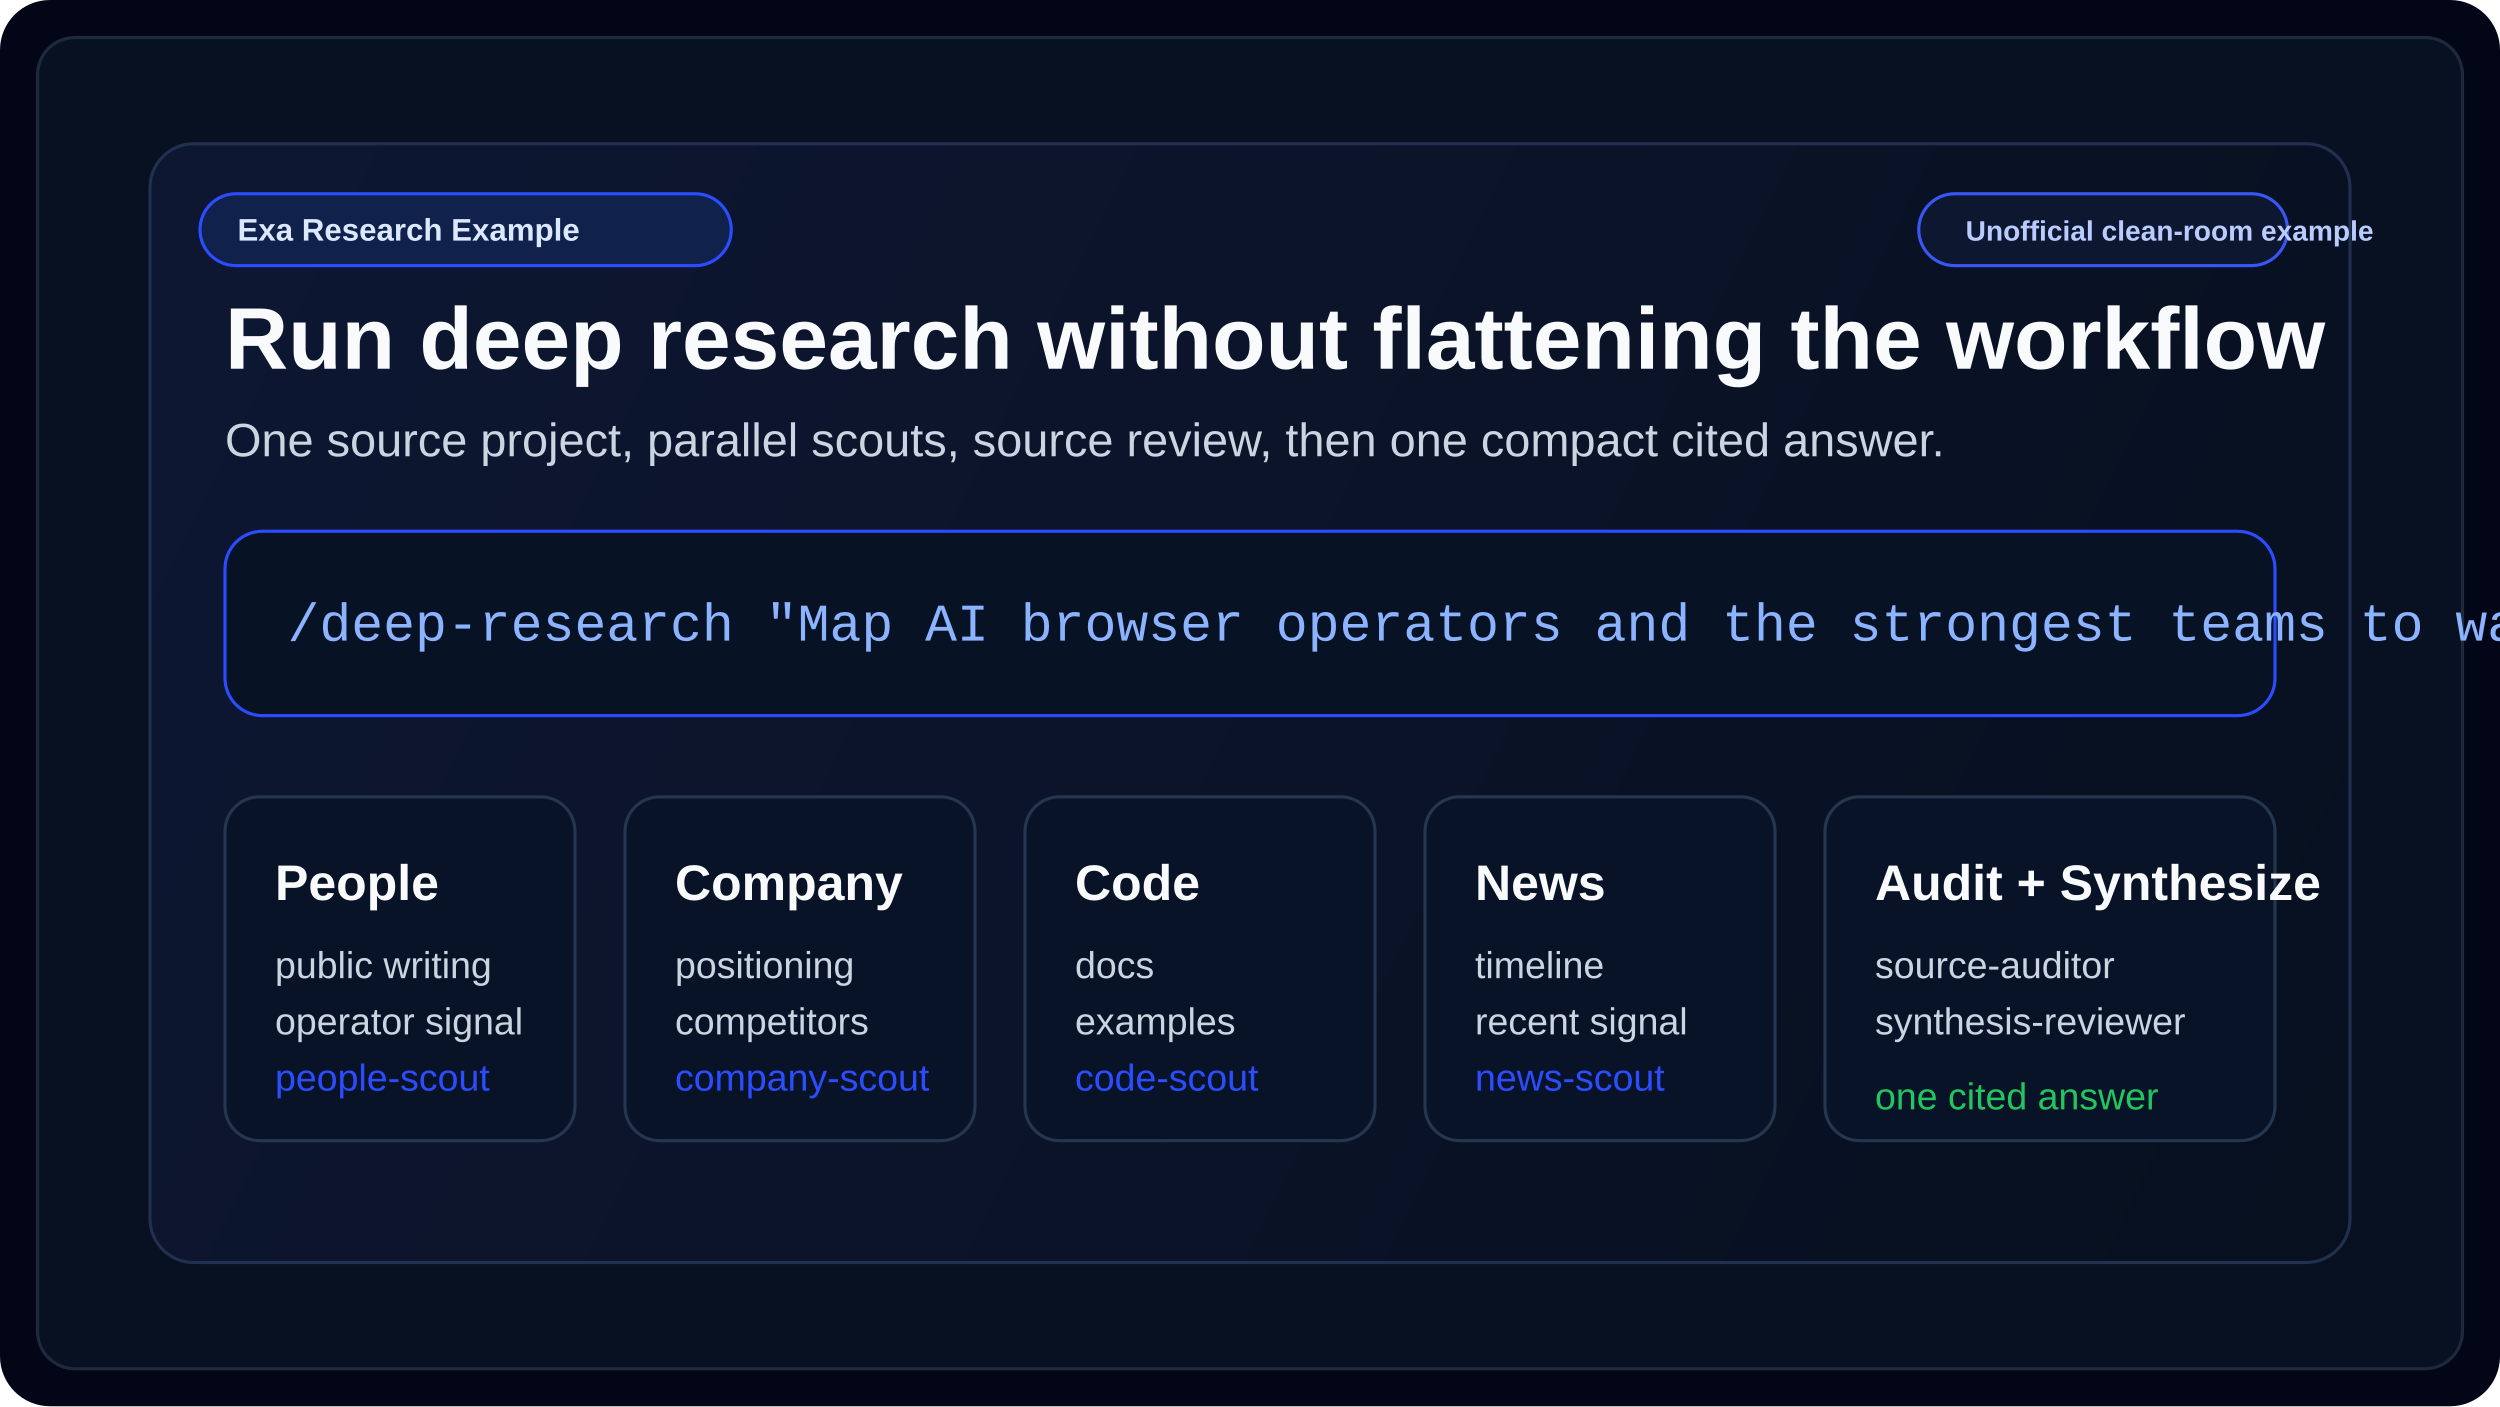
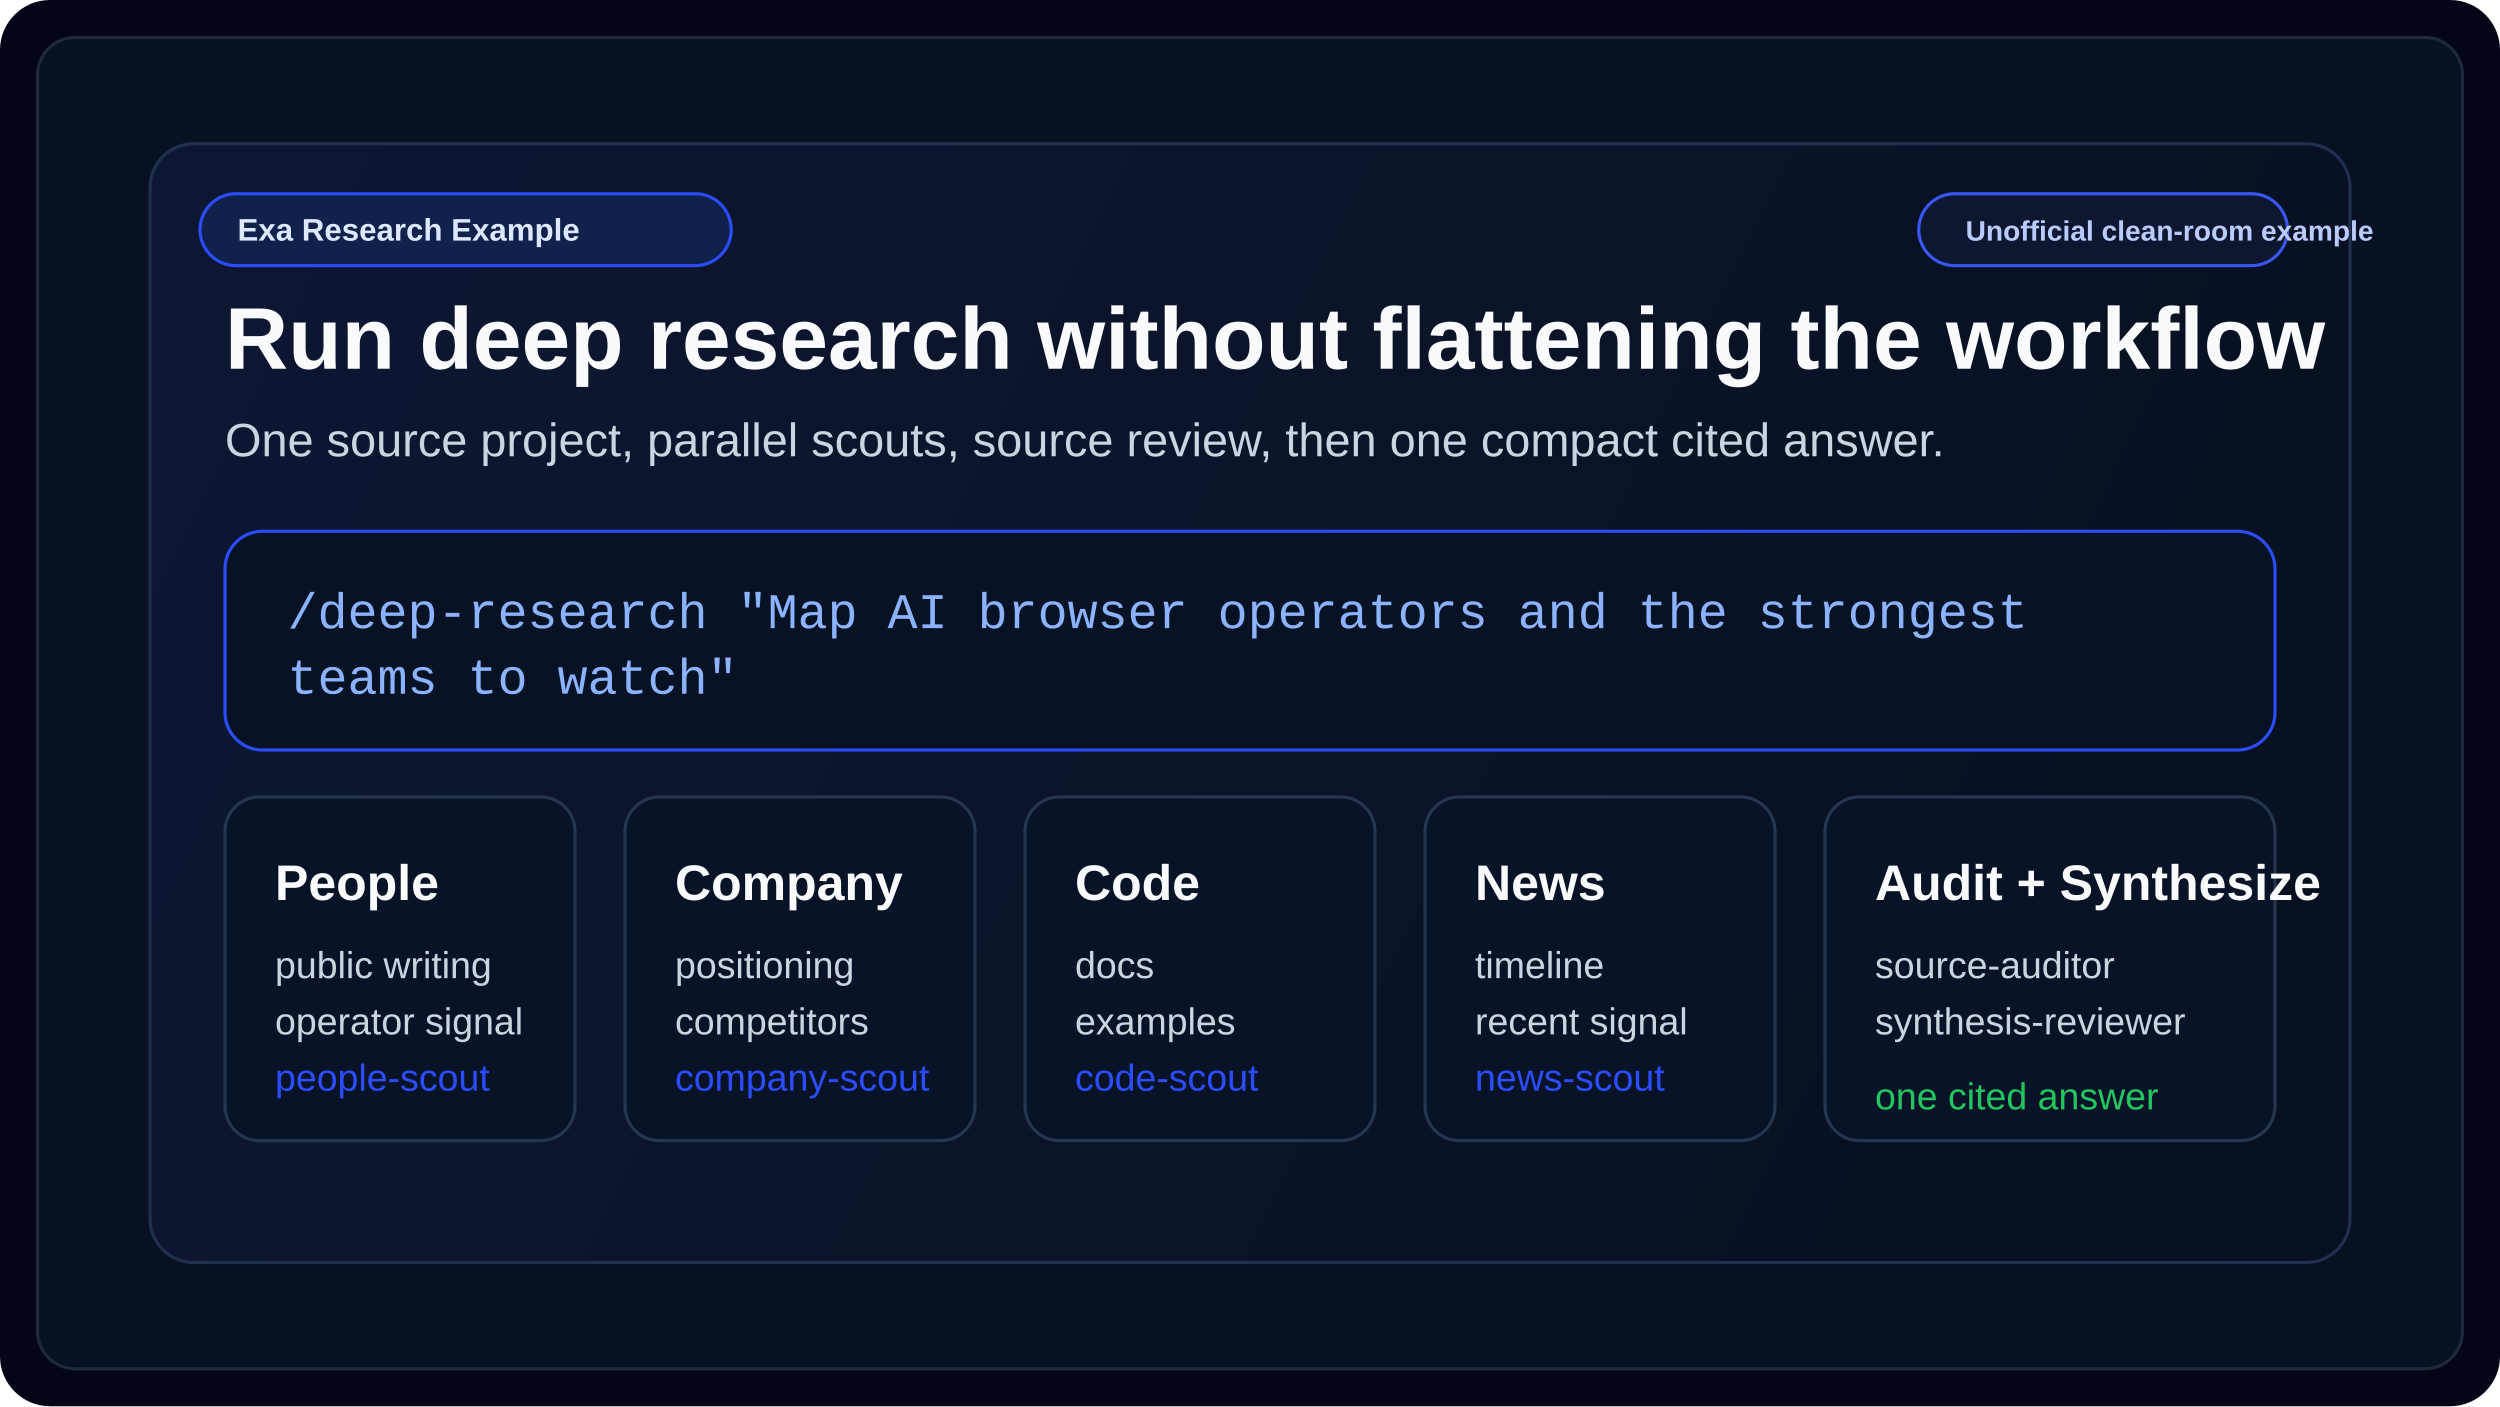
<svg xmlns="http://www.w3.org/2000/svg" width="1600" height="900" viewBox="0 0 1600 900" fill="none">
  <rect width="1600" height="900" rx="32" fill="#020617" />
  <rect x="24" y="24" width="1552" height="852" rx="24" fill="#081122" stroke="#1E293B" stroke-width="2" />
  <rect x="96" y="92" width="1408" height="716" rx="28" fill="url(#panel)" stroke="#20304E" stroke-width="2" />
  <rect x="128" y="124" width="340" height="46" rx="23" fill="#10214B" stroke="#2B4DFF" stroke-width="2" />
  <text x="152" y="154" fill="#DCE8FF" font-size="20" font-family="Arial, sans-serif" font-weight="700">Exa Research Example</text>
  <rect x="1228" y="124" width="236" height="46" rx="23" fill="#0D1730" stroke="#3957F6" stroke-width="2" />
  <text x="1258" y="154" fill="#B9CBFF" font-size="18" font-family="Arial, sans-serif" font-weight="700">Unofficial clean-room example</text>
  <text x="144" y="236" fill="#F8FAFC" font-size="56" font-family="Arial, sans-serif" font-weight="700">Run deep research without flattening the workflow</text>
  <text x="144" y="292" fill="#CBD5E1" font-size="30" font-family="Arial, sans-serif">One source project, parallel scouts, source review, then one compact cited answer.</text>
-   <rect x="144" y="340" width="1312" height="118" rx="24" fill="#071225" stroke="#2B4DFF" stroke-width="2" />
-   <text x="184" y="410" fill="#8BB3FF" font-size="34" font-family="Courier New, monospace">/deep-research "Map AI browser operators and the strongest teams to watch"</text>
+   <rect x="144" y="340" width="1312" height="140" rx="24" fill="#071225" stroke="#2B4DFF" stroke-width="2" />
+   <text x="184" y="402" fill="#8BB3FF" font-size="32" font-family="Courier New, monospace">
+     <tspan x="184" dy="0">/deep-research "Map AI browser operators and the strongest</tspan>
+     <tspan x="184" dy="42">teams to watch"</tspan>
+   </text>
  <rect x="144" y="510" width="224" height="220" rx="22" fill="#091327" stroke="#26364F" stroke-width="2" />
  <rect x="400" y="510" width="224" height="220" rx="22" fill="#091327" stroke="#26364F" stroke-width="2" />
  <rect x="656" y="510" width="224" height="220" rx="22" fill="#091327" stroke="#26364F" stroke-width="2" />
  <rect x="912" y="510" width="224" height="220" rx="22" fill="#091327" stroke="#26364F" stroke-width="2" />
  <rect x="1168" y="510" width="288" height="220" rx="22" fill="#091327" stroke="#26364F" stroke-width="2" />
  <text x="176" y="576" fill="#F8FAFC" font-size="32" font-family="Arial, sans-serif" font-weight="700">People</text>
  <text x="176" y="626" fill="#CBD5E1" font-size="24" font-family="Arial, sans-serif">public writing</text>
  <text x="176" y="662" fill="#CBD5E1" font-size="24" font-family="Arial, sans-serif">operator signal</text>
  <text x="176" y="698" fill="#2B4DFF" font-size="24" font-family="Arial, sans-serif">people-scout</text>
  <text x="432" y="576" fill="#F8FAFC" font-size="32" font-family="Arial, sans-serif" font-weight="700">Company</text>
  <text x="432" y="626" fill="#CBD5E1" font-size="24" font-family="Arial, sans-serif">positioning</text>
  <text x="432" y="662" fill="#CBD5E1" font-size="24" font-family="Arial, sans-serif">competitors</text>
  <text x="432" y="698" fill="#2B4DFF" font-size="24" font-family="Arial, sans-serif">company-scout</text>
  <text x="688" y="576" fill="#F8FAFC" font-size="32" font-family="Arial, sans-serif" font-weight="700">Code</text>
  <text x="688" y="626" fill="#CBD5E1" font-size="24" font-family="Arial, sans-serif">docs</text>
  <text x="688" y="662" fill="#CBD5E1" font-size="24" font-family="Arial, sans-serif">examples</text>
  <text x="688" y="698" fill="#2B4DFF" font-size="24" font-family="Arial, sans-serif">code-scout</text>
  <text x="944" y="576" fill="#F8FAFC" font-size="32" font-family="Arial, sans-serif" font-weight="700">News</text>
  <text x="944" y="626" fill="#CBD5E1" font-size="24" font-family="Arial, sans-serif">timeline</text>
  <text x="944" y="662" fill="#CBD5E1" font-size="24" font-family="Arial, sans-serif">recent signal</text>
  <text x="944" y="698" fill="#2B4DFF" font-size="24" font-family="Arial, sans-serif">news-scout</text>
  <text x="1200" y="576" fill="#F8FAFC" font-size="32" font-family="Arial, sans-serif" font-weight="700">Audit + Synthesize</text>
  <text x="1200" y="626" fill="#CBD5E1" font-size="24" font-family="Arial, sans-serif">source-auditor</text>
  <text x="1200" y="662" fill="#CBD5E1" font-size="24" font-family="Arial, sans-serif">synthesis-reviewer</text>
  <text x="1200" y="710" fill="#22C55E" font-size="24" font-family="Arial, sans-serif">one cited answer</text>
  <defs>
    <linearGradient id="panel" x1="116" y1="104" x2="1480" y2="780" gradientUnits="userSpaceOnUse">
      <stop stop-color="#0E1732" />
      <stop offset="1" stop-color="#07101F" />
    </linearGradient>
  </defs>
</svg>
